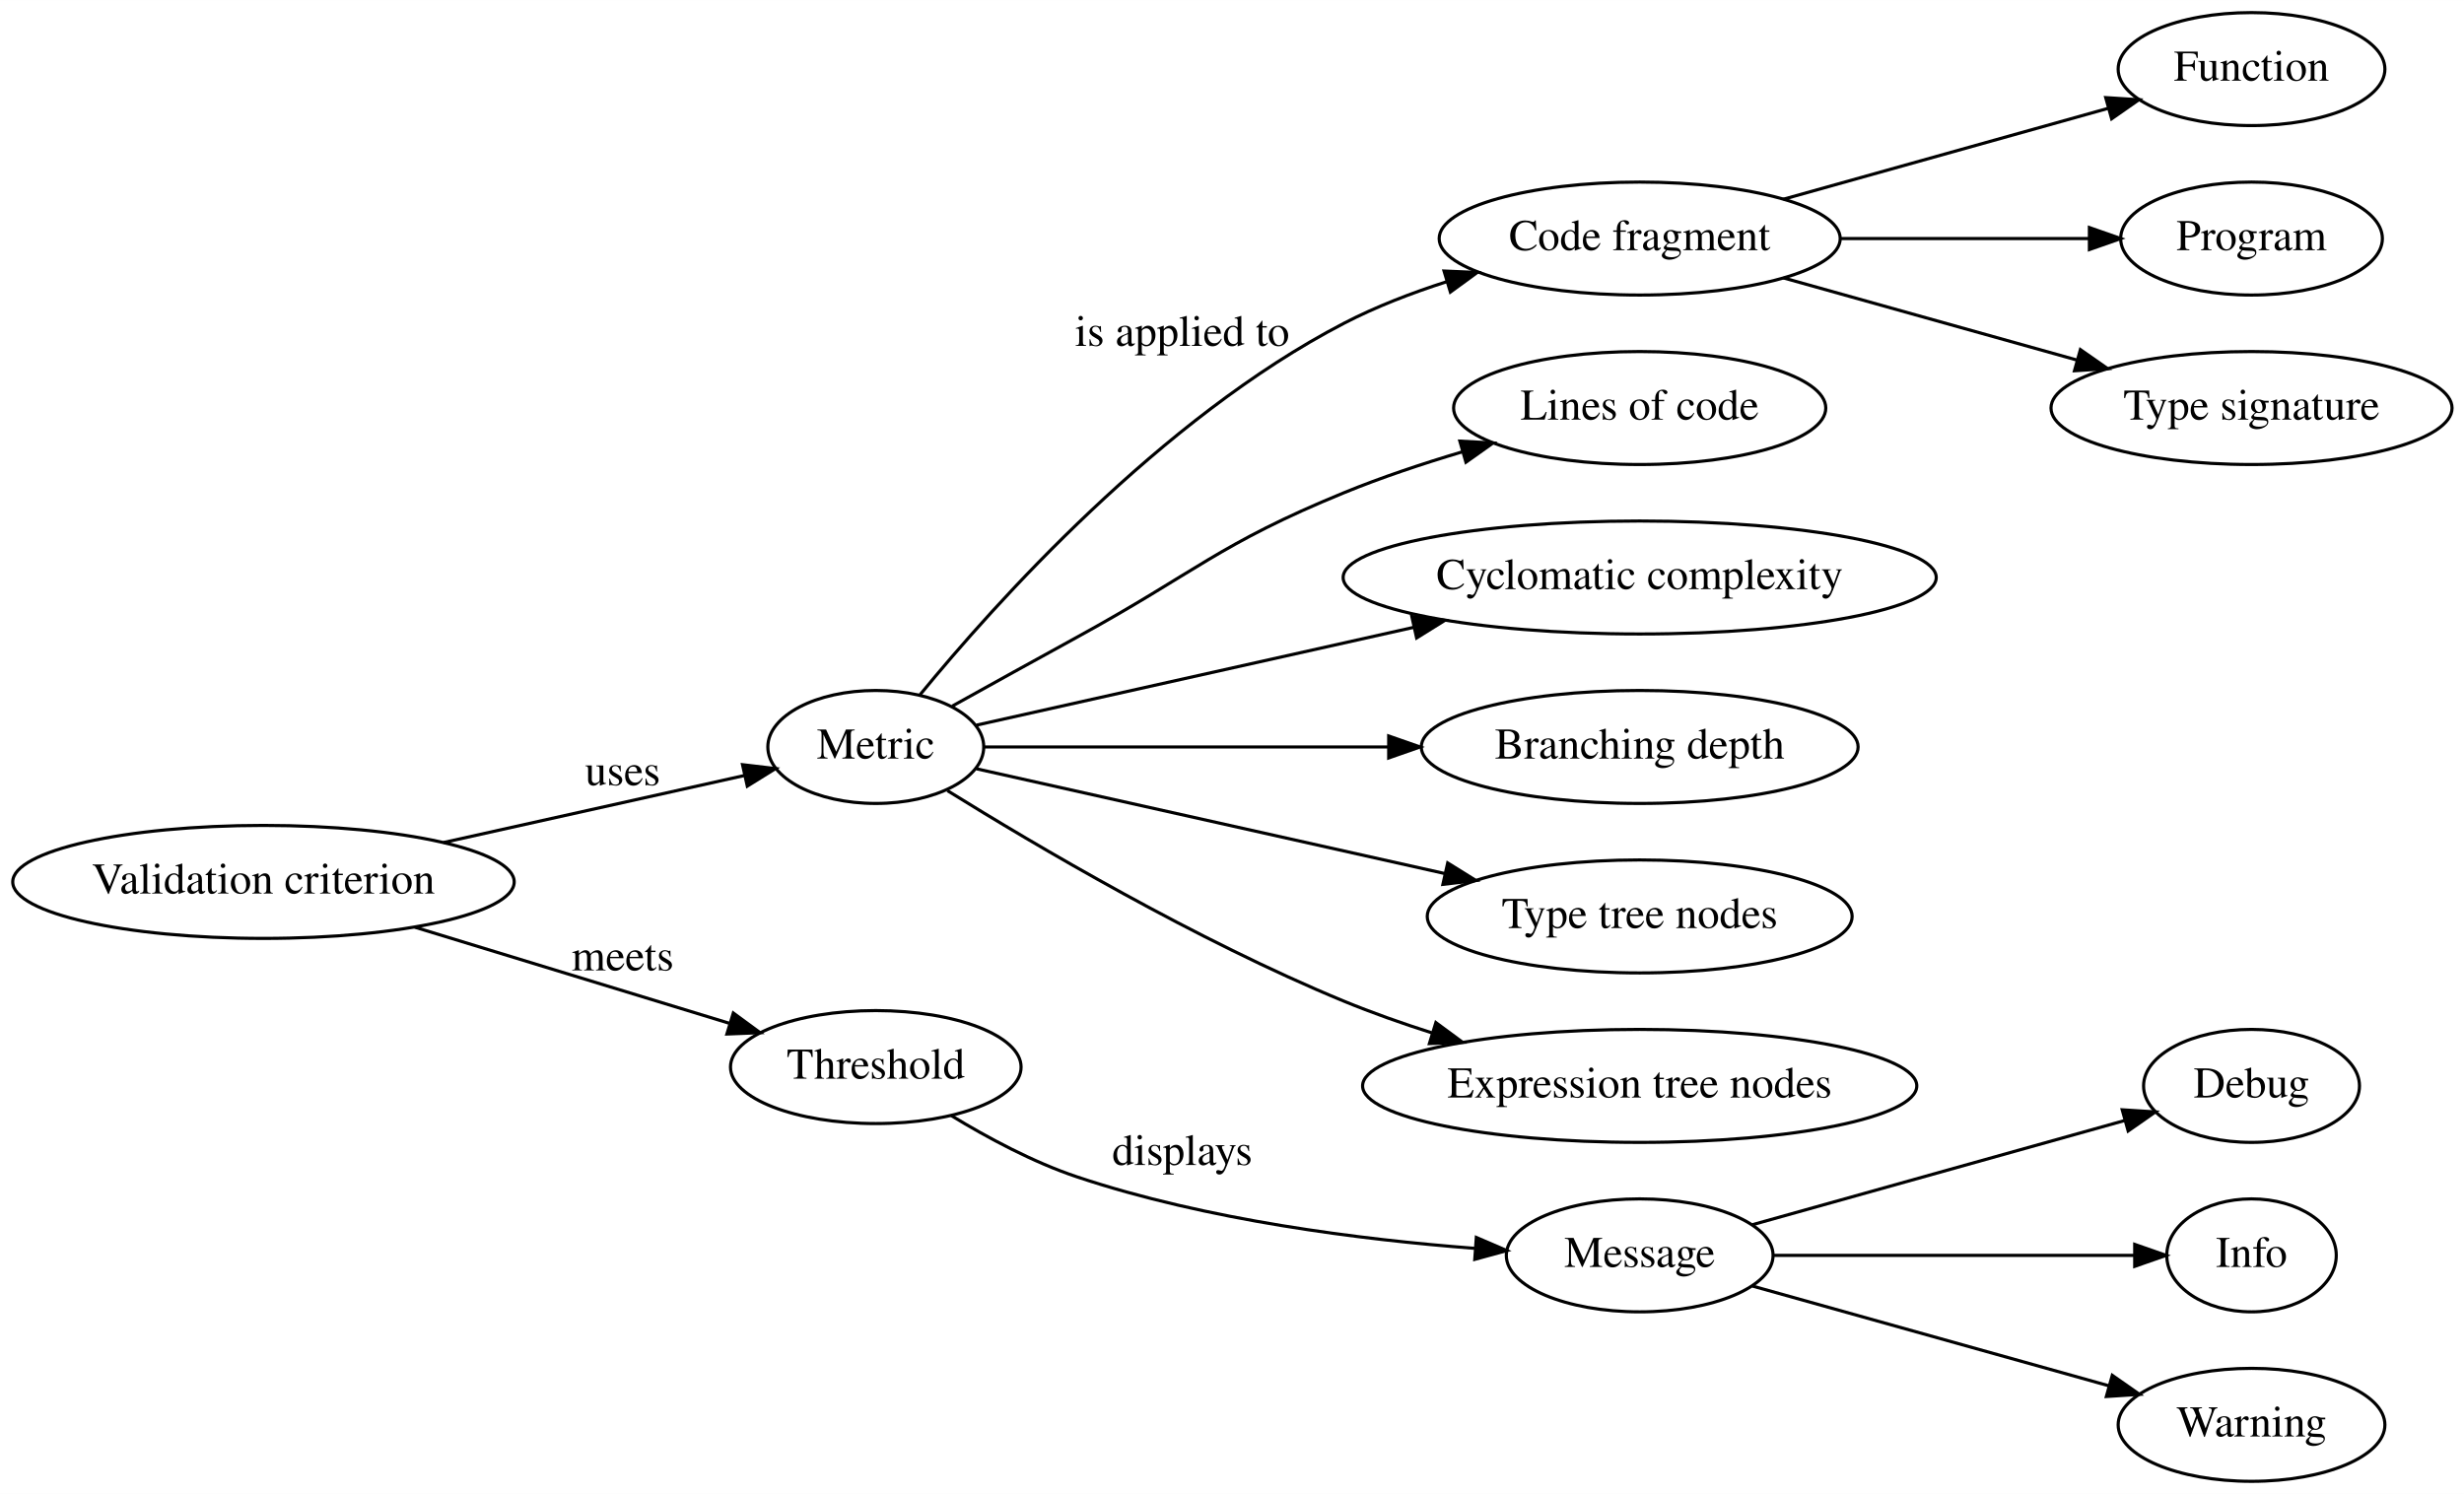
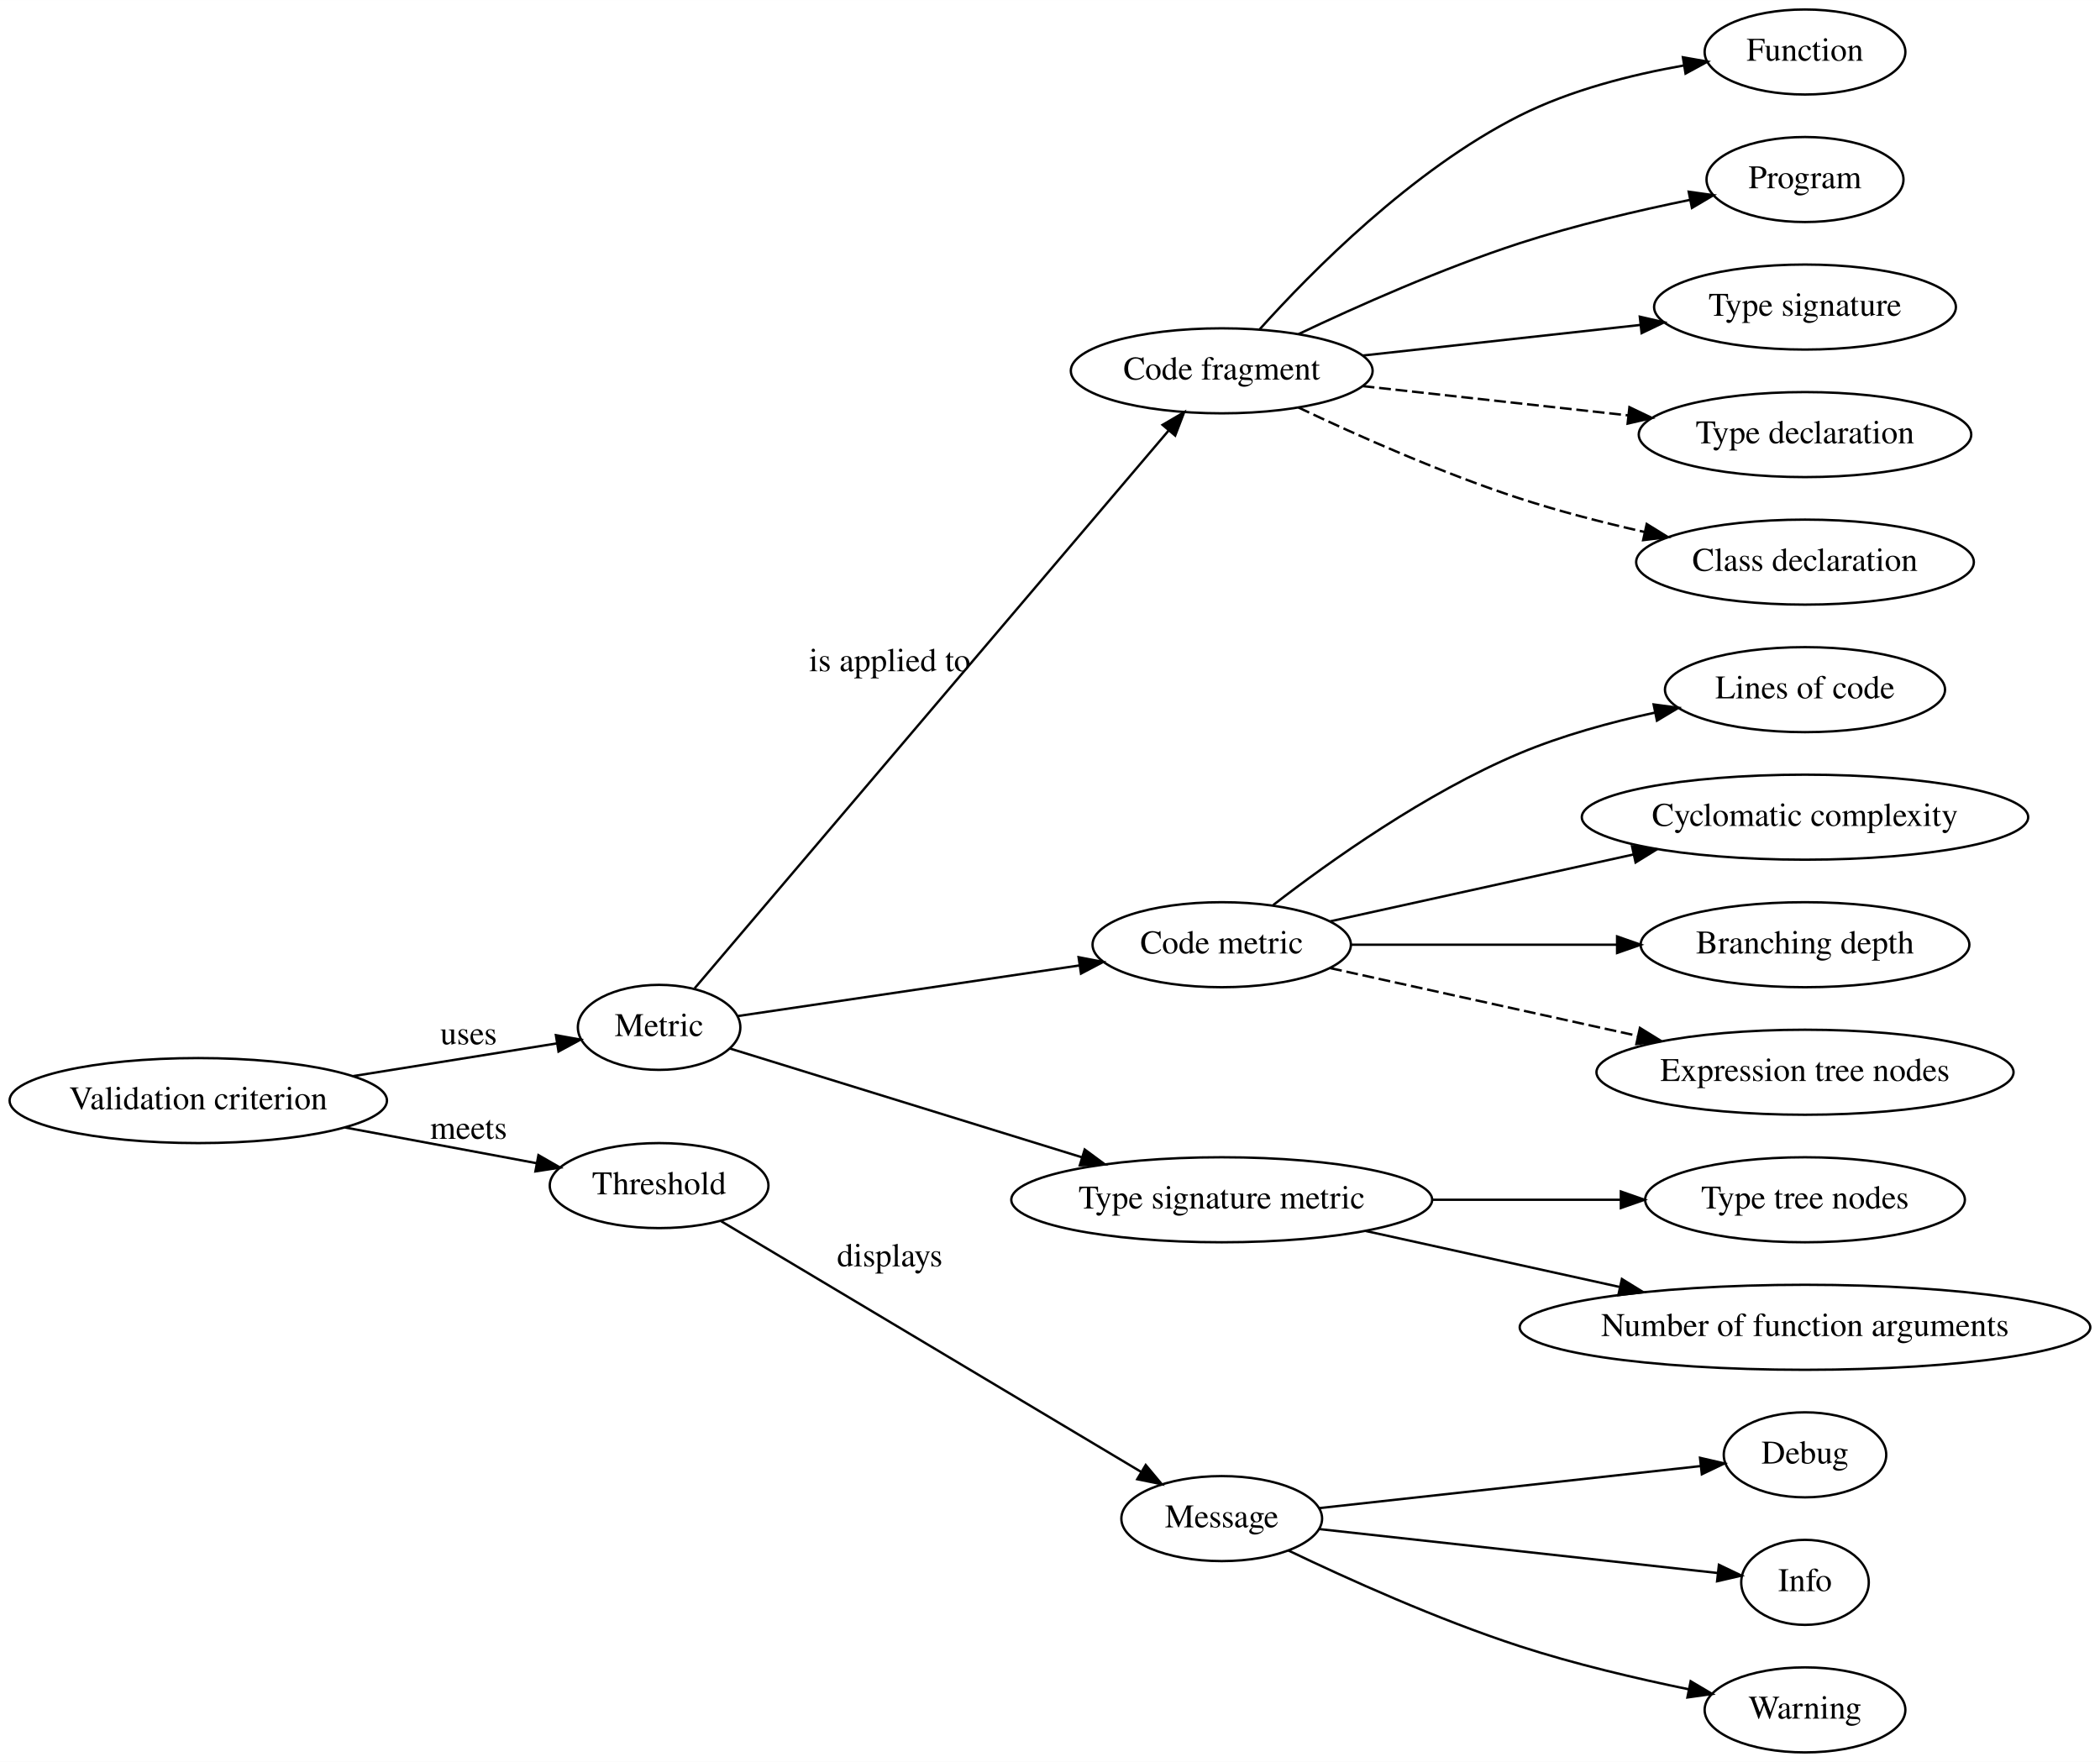
- <svg xmlns="http://www.w3.org/2000/svg" width="785pt" height="476pt" viewBox="0.00 0.00 785.05 476.00">
-   <g id="graph0" class="graph" transform="scale(1 1) rotate(0) translate(4 472)">
-     <polygon fill="white" stroke="none" points="-4,4 -4,-472 781.05,-472 781.05,4 -4,4" />
+ <svg xmlns="http://www.w3.org/2000/svg" width="889pt" height="746pt" viewBox="0.00 0.00 889.04 746.00">
+   <g id="graph0" class="graph" transform="scale(1 1) rotate(0) translate(4 742)">
+     <polygon fill="white" stroke="none" points="-4,4 -4,-742 885.04,-742 885.04,4 -4,4" />
    <g id="node1" class="node">
-       <ellipse fill="none" stroke="black" cx="518.419" cy="-396" rx="63.889" ry="18" />
-       <text text-anchor="middle" x="518.419" y="-392.3" font-family="Times,serif" font-size="14.00">Code fragment</text>
+       <ellipse fill="none" stroke="black" cx="513.22" cy="-585" rx="63.889" ry="18" />
+       <text text-anchor="middle" x="513.22" y="-581.3" font-family="Times,serif" font-size="14.00">Code fragment</text>
    </g>
    <g id="node2" class="node">
-       <ellipse fill="none" stroke="black" cx="713.355" cy="-450" rx="42.494" ry="18" />
-       <text text-anchor="middle" x="713.355" y="-446.3" font-family="Times,serif" font-size="14.00">Function</text>
+       <ellipse fill="none" stroke="black" cx="760.151" cy="-720" rx="42.494" ry="18" />
+       <text text-anchor="middle" x="760.151" y="-716.3" font-family="Times,serif" font-size="14.00">Function</text>
    </g>
    <g id="edge1" class="edge">
-       <path fill="none" stroke="black" d="M564.168,-408.524C595.306,-417.24 636.653,-428.812 667.758,-437.518" />
-       <polygon fill="black" stroke="black" points="666.899,-440.912 677.472,-440.237 668.785,-434.171 666.899,-440.912" />
+       <path fill="none" stroke="black" d="M529.273,-602.567C551.026,-626.78 593.669,-670.015 639.262,-693 660.822,-703.869 686.749,-710.405 708.968,-714.315" />
+       <polygon fill="black" stroke="black" points="708.455,-717.777 718.888,-715.932 709.581,-710.868 708.455,-717.777" />
    </g>
    <g id="node3" class="node">
-       <ellipse fill="none" stroke="black" cx="713.355" cy="-396" rx="41.693" ry="18" />
-       <text text-anchor="middle" x="713.355" y="-392.3" font-family="Times,serif" font-size="14.00">Program</text>
+       <ellipse fill="none" stroke="black" cx="760.151" cy="-666" rx="41.693" ry="18" />
+       <text text-anchor="middle" x="760.151" y="-662.3" font-family="Times,serif" font-size="14.00">Program</text>
    </g>
    <g id="edge2" class="edge">
-       <path fill="none" stroke="black" d="M582.327,-396C608.018,-396 637.336,-396 661.623,-396" />
-       <polygon fill="black" stroke="black" points="661.698,-399.5 671.698,-396 661.698,-392.5 661.698,-399.5" />
+       <path fill="none" stroke="black" d="M545.712,-600.547C570.625,-612.366 606.545,-628.354 639.262,-639 662.662,-646.614 689.312,-652.848 711.534,-657.4" />
+       <polygon fill="black" stroke="black" points="710.913,-660.845 721.405,-659.371 712.284,-653.98 710.913,-660.845" />
    </g>
    <g id="node4" class="node">
-       <ellipse fill="none" stroke="black" cx="713.355" cy="-342" rx="63.889" ry="18" />
-       <text text-anchor="middle" x="713.355" y="-338.3" font-family="Times,serif" font-size="14.00">Type signature</text>
+       <ellipse fill="none" stroke="black" cx="760.151" cy="-612" rx="63.889" ry="18" />
+       <text text-anchor="middle" x="760.151" y="-608.3" font-family="Times,serif" font-size="14.00">Type signature</text>
    </g>
    <g id="edge3" class="edge">
-       <path fill="none" stroke="black" d="M564.168,-383.476C592.071,-375.666 628.171,-365.562 657.754,-357.282" />
-       <polygon fill="black" stroke="black" points="658.829,-360.616 667.516,-354.55 656.943,-353.875 658.829,-360.616" />
+       <path fill="none" stroke="black" d="M572.887,-591.467C608.203,-595.36 653.339,-600.336 690.335,-604.414" />
+       <polygon fill="black" stroke="black" points="690.215,-607.922 700.539,-605.539 690.982,-600.964 690.215,-607.922" />
    </g>
    <g id="node5" class="node">
-       <ellipse fill="none" stroke="black" cx="275.032" cy="-234" rx="34.394" ry="18" />
-       <text text-anchor="middle" x="275.032" y="-230.3" font-family="Times,serif" font-size="14.00">Metric</text>
+       <ellipse fill="none" stroke="black" cx="760.151" cy="-558" rx="70.388" ry="18" />
+       <text text-anchor="middle" x="760.151" y="-554.3" font-family="Times,serif" font-size="14.00">Type declaration</text>
    </g>
    <g id="edge4" class="edge">
-       <path fill="none" stroke="black" d="M289.165,-250.681C312.868,-279.572 365.792,-338.73 424.178,-369 434.361,-374.28 445.72,-378.66 456.91,-382.247" />
-       <polygon fill="black" stroke="black" points="456.082,-385.653 466.667,-385.197 458.108,-378.952 456.082,-385.653" />
-       <text text-anchor="middle" x="372.678" y="-361.8" font-family="Times,serif" font-size="14.00">is applied to</text>
+       <path fill="none" stroke="black" stroke-dasharray="5,2" d="M572.887,-578.533C606.651,-574.811 649.39,-570.099 685.411,-566.129" />
+       <polygon fill="black" stroke="black" points="685.823,-569.605 695.379,-565.03 685.056,-562.647 685.823,-569.605" />
    </g>
    <g id="node6" class="node">
-       <ellipse fill="none" stroke="black" cx="518.419" cy="-342" rx="59.29" ry="18" />
-       <text text-anchor="middle" x="518.419" y="-338.3" font-family="Times,serif" font-size="14.00">Lines of code</text>
+       <ellipse fill="none" stroke="black" cx="760.151" cy="-504" rx="71.487" ry="18" />
+       <text text-anchor="middle" x="760.151" y="-500.3" font-family="Times,serif" font-size="14.00">Class declaration</text>
    </g>
    <g id="edge5" class="edge">
-       <path fill="none" stroke="black" d="M299.391,-247.021C311.286,-253.633 325.986,-261.775 339.178,-269 376.852,-289.634 384.431,-298.711 424.178,-315 436.113,-319.892 449.246,-324.272 461.795,-328.009" />
-       <polygon fill="black" stroke="black" points="461.12,-331.457 471.698,-330.866 463.06,-324.731 461.12,-331.457" />
+       <path fill="none" stroke="black" stroke-dasharray="5,2" d="M545.712,-569.453C570.625,-557.634 606.545,-541.646 639.262,-531 656.137,-525.509 674.702,-520.736 692.078,-516.794" />
+       <polygon fill="black" stroke="black" points="693.14,-520.144 702.15,-514.57 691.63,-513.309 693.14,-520.144" />
    </g>
    <g id="node7" class="node">
-       <ellipse fill="none" stroke="black" cx="518.419" cy="-288" rx="94.484" ry="18" />
-       <text text-anchor="middle" x="518.419" y="-284.3" font-family="Times,serif" font-size="14.00">Cyclomatic complexity</text>
+       <ellipse fill="none" stroke="black" cx="275.032" cy="-307" rx="34.394" ry="18" />
+       <text text-anchor="middle" x="275.032" y="-303.3" font-family="Times,serif" font-size="14.00">Metric</text>
    </g>
    <g id="edge6" class="edge">
-       <path fill="none" stroke="black" d="M307.095,-240.949C342.09,-248.778 400.118,-261.759 446.368,-272.105" />
-       <polygon fill="black" stroke="black" points="445.822,-275.57 456.345,-274.337 447.35,-268.739 445.822,-275.57" />
+       <path fill="none" stroke="black" d="M290.099,-323.558C329.854,-370.351 443.227,-503.794 490.797,-559.785" />
+       <polygon fill="black" stroke="black" points="488.18,-562.11 497.322,-567.465 493.515,-557.578 488.18,-562.11" />
+       <text text-anchor="middle" x="372.678" y="-457.8" font-family="Times,serif" font-size="14.00">is applied to</text>
    </g>
    <g id="node8" class="node">
-       <ellipse fill="none" stroke="black" cx="518.419" cy="-234" rx="69.588" ry="18" />
-       <text text-anchor="middle" x="518.419" y="-230.3" font-family="Times,serif" font-size="14.00">Branching depth</text>
+       <ellipse fill="none" stroke="black" cx="513.22" cy="-342" rx="54.691" ry="18" />
+       <text text-anchor="middle" x="513.22" y="-338.3" font-family="Times,serif" font-size="14.00">Code metric</text>
    </g>
    <g id="edge7" class="edge">
-       <path fill="none" stroke="black" d="M309.596,-234C342.766,-234 394.737,-234 438.408,-234" />
-       <polygon fill="black" stroke="black" points="438.449,-237.5 448.449,-234 438.449,-230.5 438.449,-237.5" />
+       <path fill="none" stroke="black" d="M308.377,-311.793C345.494,-317.293 407.128,-326.427 452.924,-333.213" />
+       <polygon fill="black" stroke="black" points="452.621,-336.706 463.026,-334.71 453.647,-329.782 452.621,-336.706" />
    </g>
    <g id="node9" class="node">
-       <ellipse fill="none" stroke="black" cx="518.419" cy="-180" rx="67.688" ry="18" />
-       <text text-anchor="middle" x="518.419" y="-176.3" font-family="Times,serif" font-size="14.00">Type tree nodes</text>
+       <ellipse fill="none" stroke="black" cx="513.22" cy="-234" rx="89.084" ry="18" />
+       <text text-anchor="middle" x="513.22" y="-230.3" font-family="Times,serif" font-size="14.00">Type signature metric</text>
    </g>
    <g id="edge8" class="edge">
-       <path fill="none" stroke="black" d="M307.095,-227.051C344.66,-218.647 408.765,-204.307 456.352,-193.661" />
-       <polygon fill="black" stroke="black" points="457.246,-197.048 466.241,-191.449 455.718,-190.217 457.246,-197.048" />
+       <path fill="none" stroke="black" d="M304.993,-298.049C341.909,-286.639 406.605,-266.643 453.914,-252.021" />
+       <polygon fill="black" stroke="black" points="455.208,-255.284 463.729,-248.987 453.141,-248.596 455.208,-255.284" />
    </g>
    <g id="node10" class="node">
-       <ellipse fill="none" stroke="black" cx="518.419" cy="-126" rx="88.284" ry="18" />
-       <text text-anchor="middle" x="518.419" y="-122.3" font-family="Times,serif" font-size="14.00">Expression tree nodes</text>
+       <ellipse fill="none" stroke="black" cx="760.151" cy="-450" rx="59.29" ry="18" />
+       <text text-anchor="middle" x="760.151" y="-446.3" font-family="Times,serif" font-size="14.00">Lines of code</text>
    </g>
    <g id="edge9" class="edge">
-       <path fill="none" stroke="black" d="M297.868,-220.074C326.122,-202.527 377.295,-172.332 424.178,-153 433.081,-149.329 442.657,-145.951 452.16,-142.918" />
-       <polygon fill="black" stroke="black" points="453.479,-146.174 462.006,-139.886 451.418,-139.485 453.479,-146.174" />
+       <path fill="none" stroke="black" d="M535.042,-358.822C558.857,-377.236 599.684,-406.352 639.262,-423 657.266,-430.573 677.725,-436.183 696.581,-440.264" />
+       <polygon fill="black" stroke="black" points="696.068,-443.732 706.568,-442.32 697.479,-436.876 696.068,-443.732" />
    </g>
    <g id="node11" class="node">
-       <ellipse fill="none" stroke="black" cx="79.943" cy="-191" rx="79.886" ry="18" />
-       <text text-anchor="middle" x="79.943" y="-187.3" font-family="Times,serif" font-size="14.00">Validation criterion</text>
+       <ellipse fill="none" stroke="black" cx="760.151" cy="-396" rx="94.484" ry="18" />
+       <text text-anchor="middle" x="760.151" y="-392.3" font-family="Times,serif" font-size="14.00">Cyclomatic complexity</text>
    </g>
    <g id="edge10" class="edge">
-       <path fill="none" stroke="black" d="M137.311,-203.553C168.044,-210.397 205.388,-218.713 233.277,-224.924" />
-       <polygon fill="black" stroke="black" points="232.572,-228.353 243.094,-227.11 234.094,-221.52 232.572,-228.353" />
-       <text text-anchor="middle" x="194.386" y="-221.8" font-family="Times,serif" font-size="14.00">uses</text>
+       <path fill="none" stroke="black" d="M559.144,-351.904C595.071,-359.825 646.123,-371.081 687.656,-380.237" />
+       <polygon fill="black" stroke="black" points="686.929,-383.661 697.448,-382.396 688.436,-376.825 686.929,-383.661" />
    </g>
    <g id="node12" class="node">
-       <ellipse fill="none" stroke="black" cx="275.032" cy="-132" rx="46.292" ry="18" />
-       <text text-anchor="middle" x="275.032" y="-128.3" font-family="Times,serif" font-size="14.00">Threshold</text>
+       <ellipse fill="none" stroke="black" cx="760.151" cy="-342" rx="69.588" ry="18" />
+       <text text-anchor="middle" x="760.151" y="-338.3" font-family="Times,serif" font-size="14.00">Branching depth</text>
    </g>
    <g id="edge11" class="edge">
-       <path fill="none" stroke="black" d="M128.178,-176.567C158.672,-167.249 198.137,-155.19 228.324,-145.966" />
-       <polygon fill="black" stroke="black" points="229.639,-149.224 238.18,-142.955 227.594,-142.53 229.639,-149.224" />
-       <text text-anchor="middle" x="194.386" y="-162.8" font-family="Times,serif" font-size="14.00">meets</text>
+       <path fill="none" stroke="black" d="M567.971,-342C600.923,-342 643.688,-342 680.413,-342" />
+       <polygon fill="black" stroke="black" points="680.598,-345.5 690.598,-342 680.598,-338.5 680.598,-345.5" />
    </g>
    <g id="node13" class="node">
-       <ellipse fill="none" stroke="black" cx="518.419" cy="-72" rx="42.494" ry="18" />
-       <text text-anchor="middle" x="518.419" y="-68.3" font-family="Times,serif" font-size="14.00">Message</text>
+       <ellipse fill="none" stroke="black" cx="760.151" cy="-288" rx="88.284" ry="18" />
+       <text text-anchor="middle" x="760.151" y="-284.3" font-family="Times,serif" font-size="14.00">Expression tree nodes</text>
    </g>
    <g id="edge12" class="edge">
-       <path fill="none" stroke="black" d="M299.069,-116.543C310.639,-109.494 325.151,-101.691 339.178,-97 380.445,-83.199 429.557,-77.015 465.769,-74.245" />
-       <polygon fill="black" stroke="black" points="466.365,-77.712 476.095,-73.521 465.875,-70.729 466.365,-77.712" />
-       <text text-anchor="middle" x="372.678" y="-100.8" font-family="Times,serif" font-size="14.00">displays</text>
+       <path fill="none" stroke="black" stroke-dasharray="5,2" d="M559.144,-332.096C595.583,-324.062 647.58,-312.598 689.424,-303.373" />
+       <polygon fill="black" stroke="black" points="690.266,-306.771 699.278,-301.2 688.759,-299.935 690.266,-306.771" />
    </g>
    <g id="node14" class="node">
-       <ellipse fill="none" stroke="black" cx="713.355" cy="-126" rx="34.394" ry="18" />
-       <text text-anchor="middle" x="713.355" y="-122.3" font-family="Times,serif" font-size="14.00">Debug</text>
+       <ellipse fill="none" stroke="black" cx="760.151" cy="-234" rx="67.688" ry="18" />
+       <text text-anchor="middle" x="760.151" y="-230.3" font-family="Times,serif" font-size="14.00">Type tree nodes</text>
    </g>
    <g id="edge13" class="edge">
-       <path fill="none" stroke="black" d="M554.359,-81.779C587.765,-91.129 638.066,-105.208 672.9,-114.957" />
-       <polygon fill="black" stroke="black" points="672.159,-118.384 682.732,-117.709 674.046,-111.643 672.159,-118.384" />
+       <path fill="none" stroke="black" d="M602.3,-234C628.336,-234 656.629,-234 681.926,-234" />
+       <polygon fill="black" stroke="black" points="682.197,-237.5 692.197,-234 682.197,-230.5 682.197,-237.5" />
    </g>
    <g id="node15" class="node">
-       <ellipse fill="none" stroke="black" cx="713.355" cy="-72" rx="27" ry="18" />
-       <text text-anchor="middle" x="713.355" y="-68.3" font-family="Times,serif" font-size="14.00">Info</text>
+       <ellipse fill="none" stroke="black" cx="760.151" cy="-180" rx="120.779" ry="18" />
+       <text text-anchor="middle" x="760.151" y="-176.3" font-family="Times,serif" font-size="14.00">Number of function arguments</text>
    </g>
    <g id="edge14" class="edge">
-       <path fill="none" stroke="black" d="M560.809,-72C595.079,-72 643.294,-72 676.072,-72" />
-       <polygon fill="black" stroke="black" points="676.135,-75.5 686.135,-72 676.135,-68.5 676.135,-75.5" />
+       <path fill="none" stroke="black" d="M574.137,-220.79C606.491,-213.657 646.806,-204.769 681.537,-197.111" />
+       <polygon fill="black" stroke="black" points="682.635,-200.454 691.646,-194.883 681.127,-193.618 682.635,-200.454" />
    </g>
    <g id="node16" class="node">
-       <ellipse fill="none" stroke="black" cx="713.355" cy="-18" rx="42.494" ry="18" />
-       <text text-anchor="middle" x="713.355" y="-14.3" font-family="Times,serif" font-size="14.00">Warning</text>
+       <ellipse fill="none" stroke="black" cx="79.943" cy="-276" rx="79.886" ry="18" />
+       <text text-anchor="middle" x="79.943" y="-272.3" font-family="Times,serif" font-size="14.00">Validation criterion</text>
    </g>
    <g id="edge15" class="edge">
-       <path fill="none" stroke="black" d="M554.359,-62.221C586.183,-53.314 633.342,-40.115 667.853,-30.456" />
-       <polygon fill="black" stroke="black" points="668.989,-33.772 677.676,-27.706 667.103,-27.031 668.989,-33.772" />
+       <path fill="none" stroke="black" d="M145.507,-286.366C173.933,-290.929 206.528,-296.162 231.78,-300.217" />
+       <polygon fill="black" stroke="black" points="231.341,-303.691 241.769,-301.82 232.451,-296.779 231.341,-303.691" />
+       <text text-anchor="middle" x="194.386" y="-299.8" font-family="Times,serif" font-size="14.00">uses</text>
+     </g>
+     <g id="node17" class="node">
+       <ellipse fill="none" stroke="black" cx="275.032" cy="-240" rx="46.292" ry="18" />
+       <text text-anchor="middle" x="275.032" y="-236.3" font-family="Times,serif" font-size="14.00">Threshold</text>
+     </g>
+     <g id="edge16" class="edge">
+       <path fill="none" stroke="black" d="M142.037,-264.609C168.159,-259.739 198.302,-254.119 223.182,-249.481" />
+       <polygon fill="black" stroke="black" points="223.952,-252.897 233.142,-247.624 222.669,-246.016 223.952,-252.897" />
+       <text text-anchor="middle" x="194.386" y="-259.8" font-family="Times,serif" font-size="14.00">meets</text>
+     </g>
+     <g id="node18" class="node">
+       <ellipse fill="none" stroke="black" cx="513.22" cy="-99" rx="42.494" ry="18" />
+       <text text-anchor="middle" x="513.22" y="-95.3" font-family="Times,serif" font-size="14.00">Message</text>
+     </g>
+     <g id="edge17" class="edge">
+       <path fill="none" stroke="black" d="M301.308,-224.911C344.239,-199.282 431.379,-147.261 479.116,-118.762" />
+       <polygon fill="black" stroke="black" points="481.041,-121.69 487.833,-113.558 477.453,-115.679 481.041,-121.69" />
+       <text text-anchor="middle" x="372.678" y="-205.8" font-family="Times,serif" font-size="14.00">displays</text>
+     </g>
+     <g id="node19" class="node">
+       <ellipse fill="none" stroke="black" cx="760.151" cy="-126" rx="34.394" ry="18" />
+       <text text-anchor="middle" x="760.151" y="-122.3" font-family="Times,serif" font-size="14.00">Debug</text>
+     </g>
+     <g id="edge18" class="edge">
+       <path fill="none" stroke="black" d="M554.391,-103.428C598.836,-108.328 670.197,-116.194 715.858,-121.228" />
+       <polygon fill="black" stroke="black" points="715.712,-124.733 726.036,-122.35 716.479,-117.775 715.712,-124.733" />
+     </g>
+     <g id="node20" class="node">
+       <ellipse fill="none" stroke="black" cx="760.151" cy="-72" rx="27" ry="18" />
+       <text text-anchor="middle" x="760.151" y="-68.3" font-family="Times,serif" font-size="14.00">Info</text>
+     </g>
+     <g id="edge19" class="edge">
+       <path fill="none" stroke="black" d="M554.391,-94.572C601.256,-89.406 678.046,-80.941 723.077,-75.977" />
+       <polygon fill="black" stroke="black" points="723.707,-79.428 733.264,-74.854 722.94,-72.471 723.707,-79.428" />
+     </g>
+     <g id="node21" class="node">
+       <ellipse fill="none" stroke="black" cx="760.151" cy="-18" rx="42.494" ry="18" />
+       <text text-anchor="middle" x="760.151" y="-14.3" font-family="Times,serif" font-size="14.00">Warning</text>
+     </g>
+     <g id="edge20" class="edge">
+       <path fill="none" stroke="black" d="M541.461,-85.48C566.417,-73.52 604.633,-56.268 639.262,-45 662.486,-37.443 688.911,-31.246 711.032,-26.703" />
+       <polygon fill="black" stroke="black" points="711.747,-30.13 720.865,-24.734 710.373,-23.266 711.747,-30.13" />
    </g>
  </g>
</svg>
